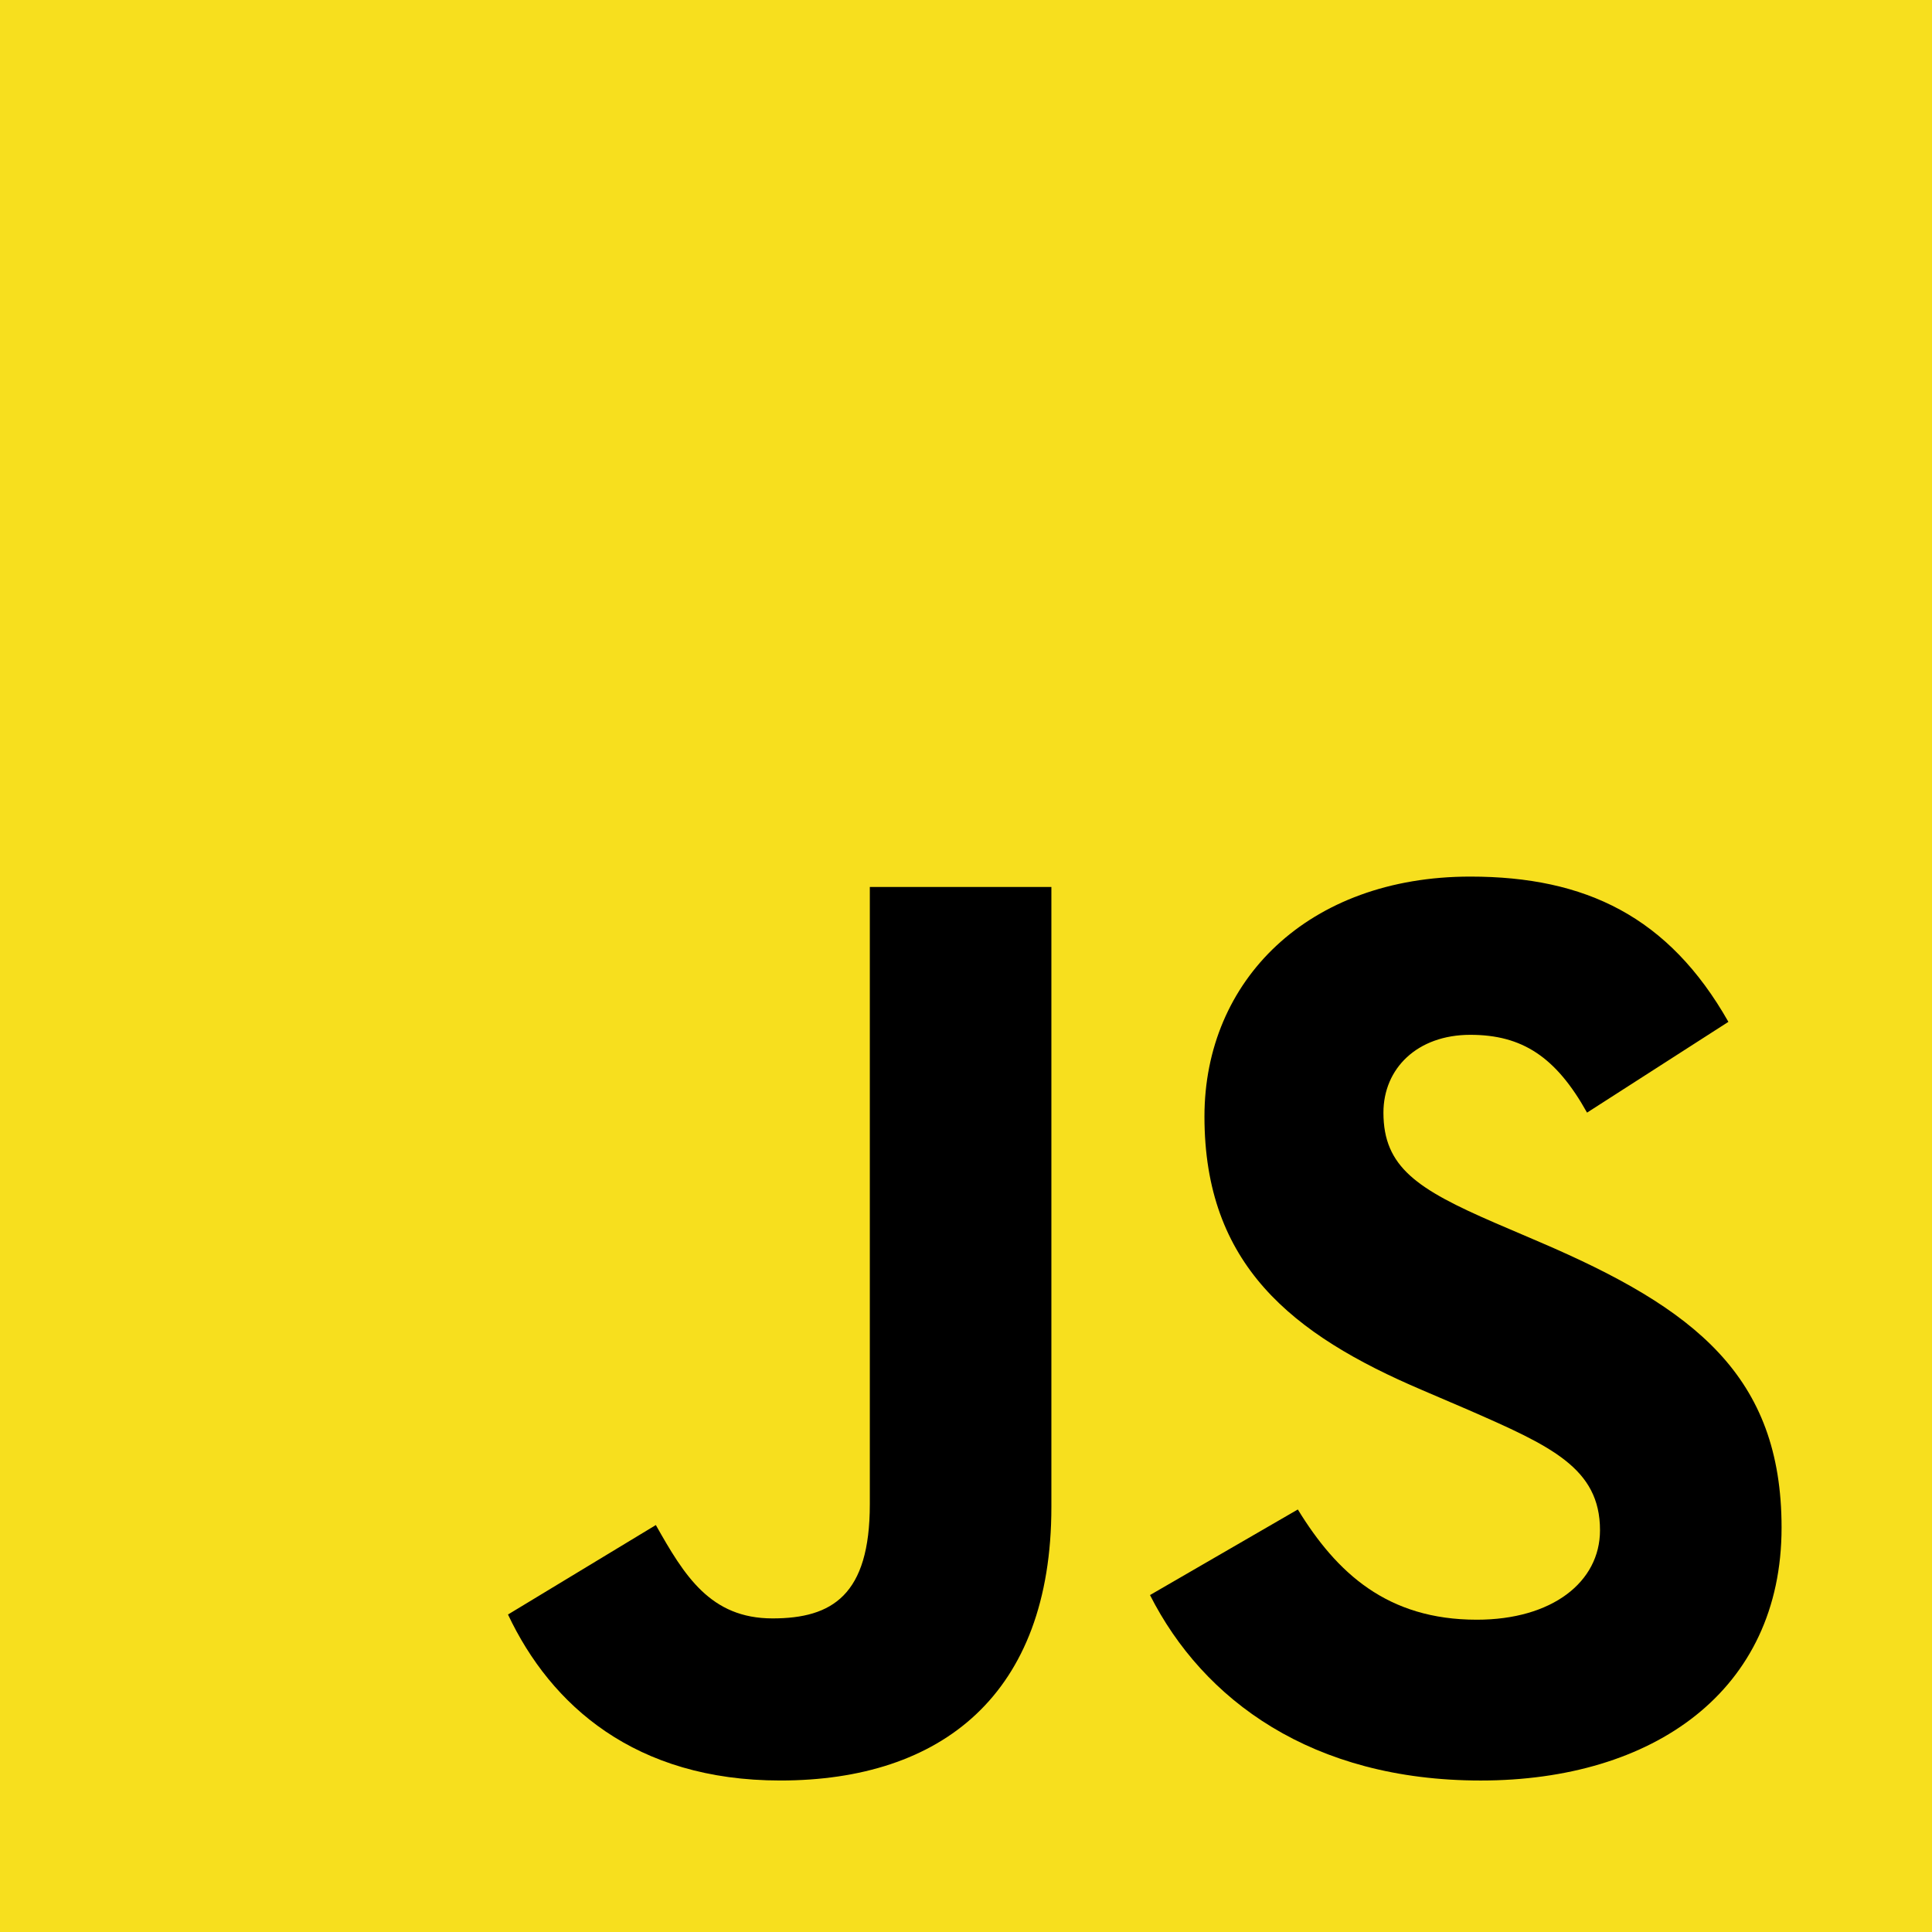
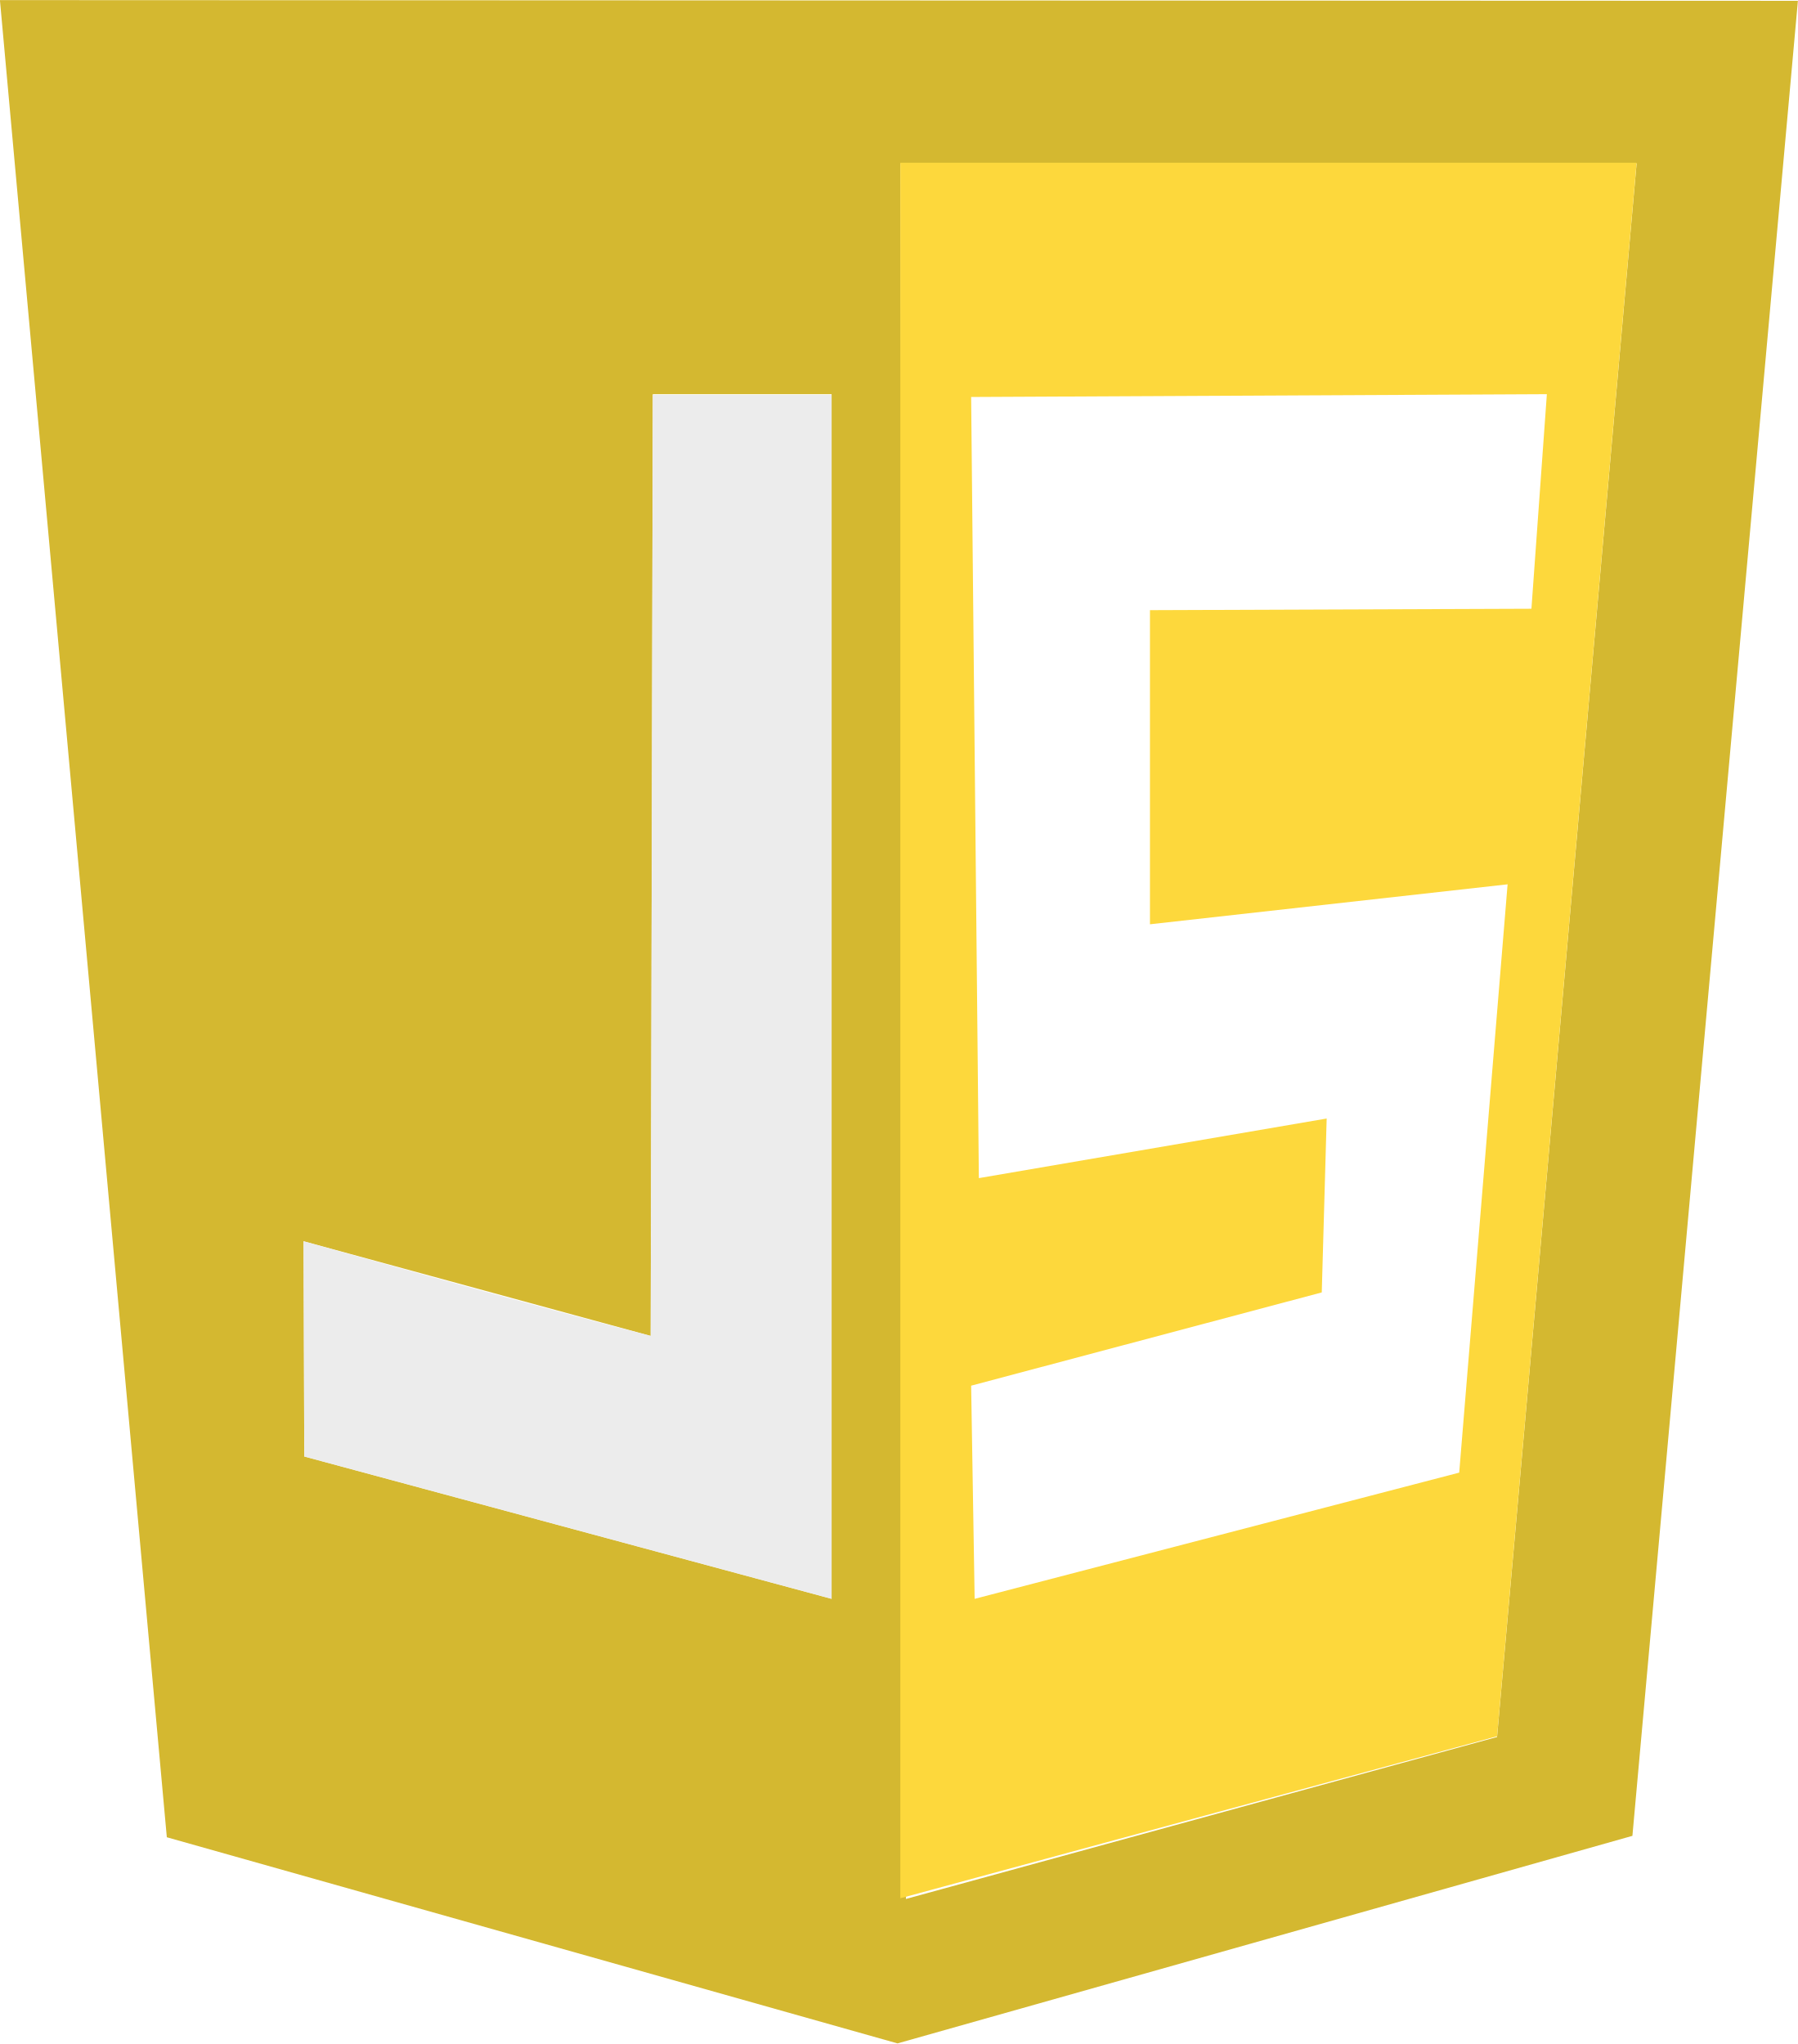
- <svg xmlns="http://www.w3.org/2000/svg" width="256px" height="256px" viewBox="0 0 256 256" version="1.1" preserveAspectRatio="xMidYMid">
-   <g>
-     <path d="M0,0 L256,0 L256,256 L0,256 L0,0 Z" fill="#F7DF1E" />
-     <path d="M67.312,213.932 L86.903,202.076 C90.682,208.777 94.12,214.447 102.367,214.447 C110.272,214.447 115.256,211.355 115.256,199.327 L115.256,117.529 L139.314,117.529 L139.314,199.667 C139.314,224.584 124.708,235.926 103.398,235.926 C84.153,235.926 72.982,225.959 67.311,213.93" fill="#000000" />
-     <path d="M152.381,211.354 L171.969,200.013 C177.126,208.434 183.828,214.62 195.684,214.62 C205.653,214.62 212.009,209.636 212.009,202.762 C212.009,194.514 205.479,191.592 194.481,186.782 L188.468,184.203 C171.111,176.815 159.597,167.535 159.597,147.945 C159.597,129.901 173.345,116.153 194.826,116.153 C210.12,116.153 221.118,121.481 229.022,135.4 L210.291,147.429 C206.166,140.04 201.7,137.119 194.826,137.119 C187.78,137.119 183.312,141.587 183.312,147.429 C183.312,154.646 187.78,157.568 198.09,162.037 L204.104,164.614 C224.553,173.379 236.067,182.313 236.067,202.418 C236.067,224.072 219.055,235.928 196.2,235.928 C173.861,235.928 159.426,225.274 152.381,211.354" fill="#000000" />
+ <svg xmlns="http://www.w3.org/2000/svg" id="svg4525" viewBox="0 0 256.4 291.5" width="2199" height="2500">
+   <style>.st0{fill:#d4b830}.st1,.st2{opacity:.986;fill:#ebebeb;fill-opacity:0;enable-background:new}.st2{fill-opacity:.922}.st3{fill:#fdd83c}</style>
+   <g id="g5193" transform="translate(4.988 -113.385)">
+     <path id="path5113" class="st0" d="M18.8 375.4L-5 113.4l256.4.1-23.6 261.7L123 404.8 18.8 375.4zm189.7-14.3l19.9-224.4h-105l.8 247.5 84.3-23.1zm-94.9-191.5H88.1l-.3 134.3-49.5-13.5.1 30.7 75.2 20.3V169.6z" />
+     <path id="path5159" class="st1" d="M105.2 338.9c-3.3-1-19.6-5.4-36.2-9.9l-30.1-8.1v-15.1c0-14.8 0-15.1 1.5-14.6.8.3 11.8 3.3 24.4 6.8l22.9 6.3.2-67 .2-67h25v85.2c0 67.7-.2 85.2-.9 85.2-.5-.1-3.7-.9-7-1.8z" />
+     <path id="path5157" class="st2" d="M38.4 321.1l-.1-30.7s31.6 8.9 49.5 13.5l.3-134.2h25.5v171.7l-75.2-20.3z" />
+     <path id="path5117" class="st3" d="M123.4 136.6h105L208.5 361l-85.1 23.1V136.6zm79.7 186.8l6.9-83.9-51 5.7v-44.8l54.4-.2 2.2-30.6-82.1.4 1.1 111.4 49.6-8.5-.7 24.8-50 13.3.5 30.4 69.1-18z" />
  </g>
</svg>
